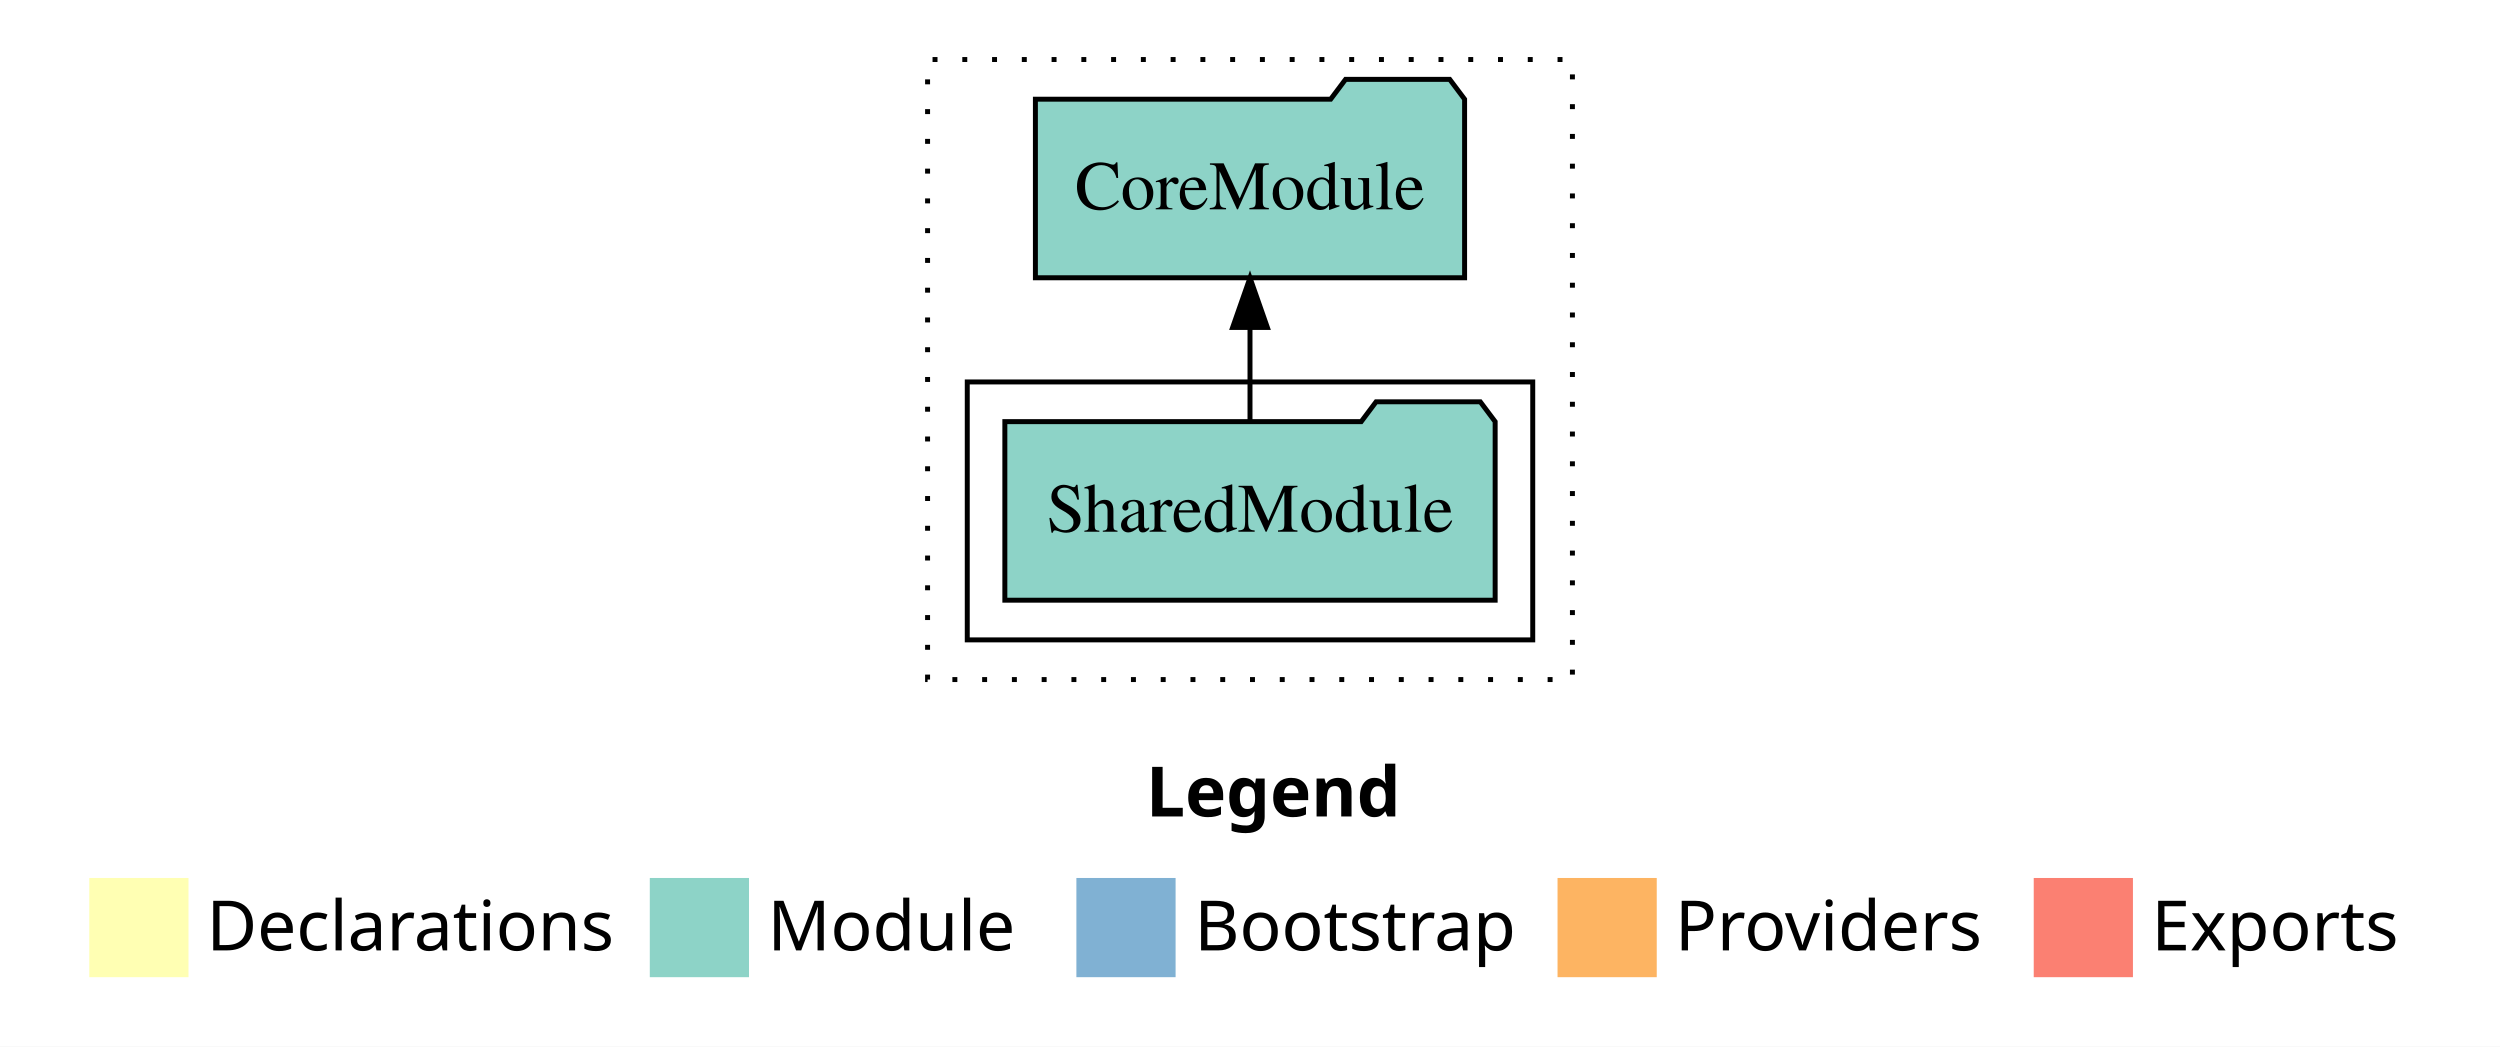
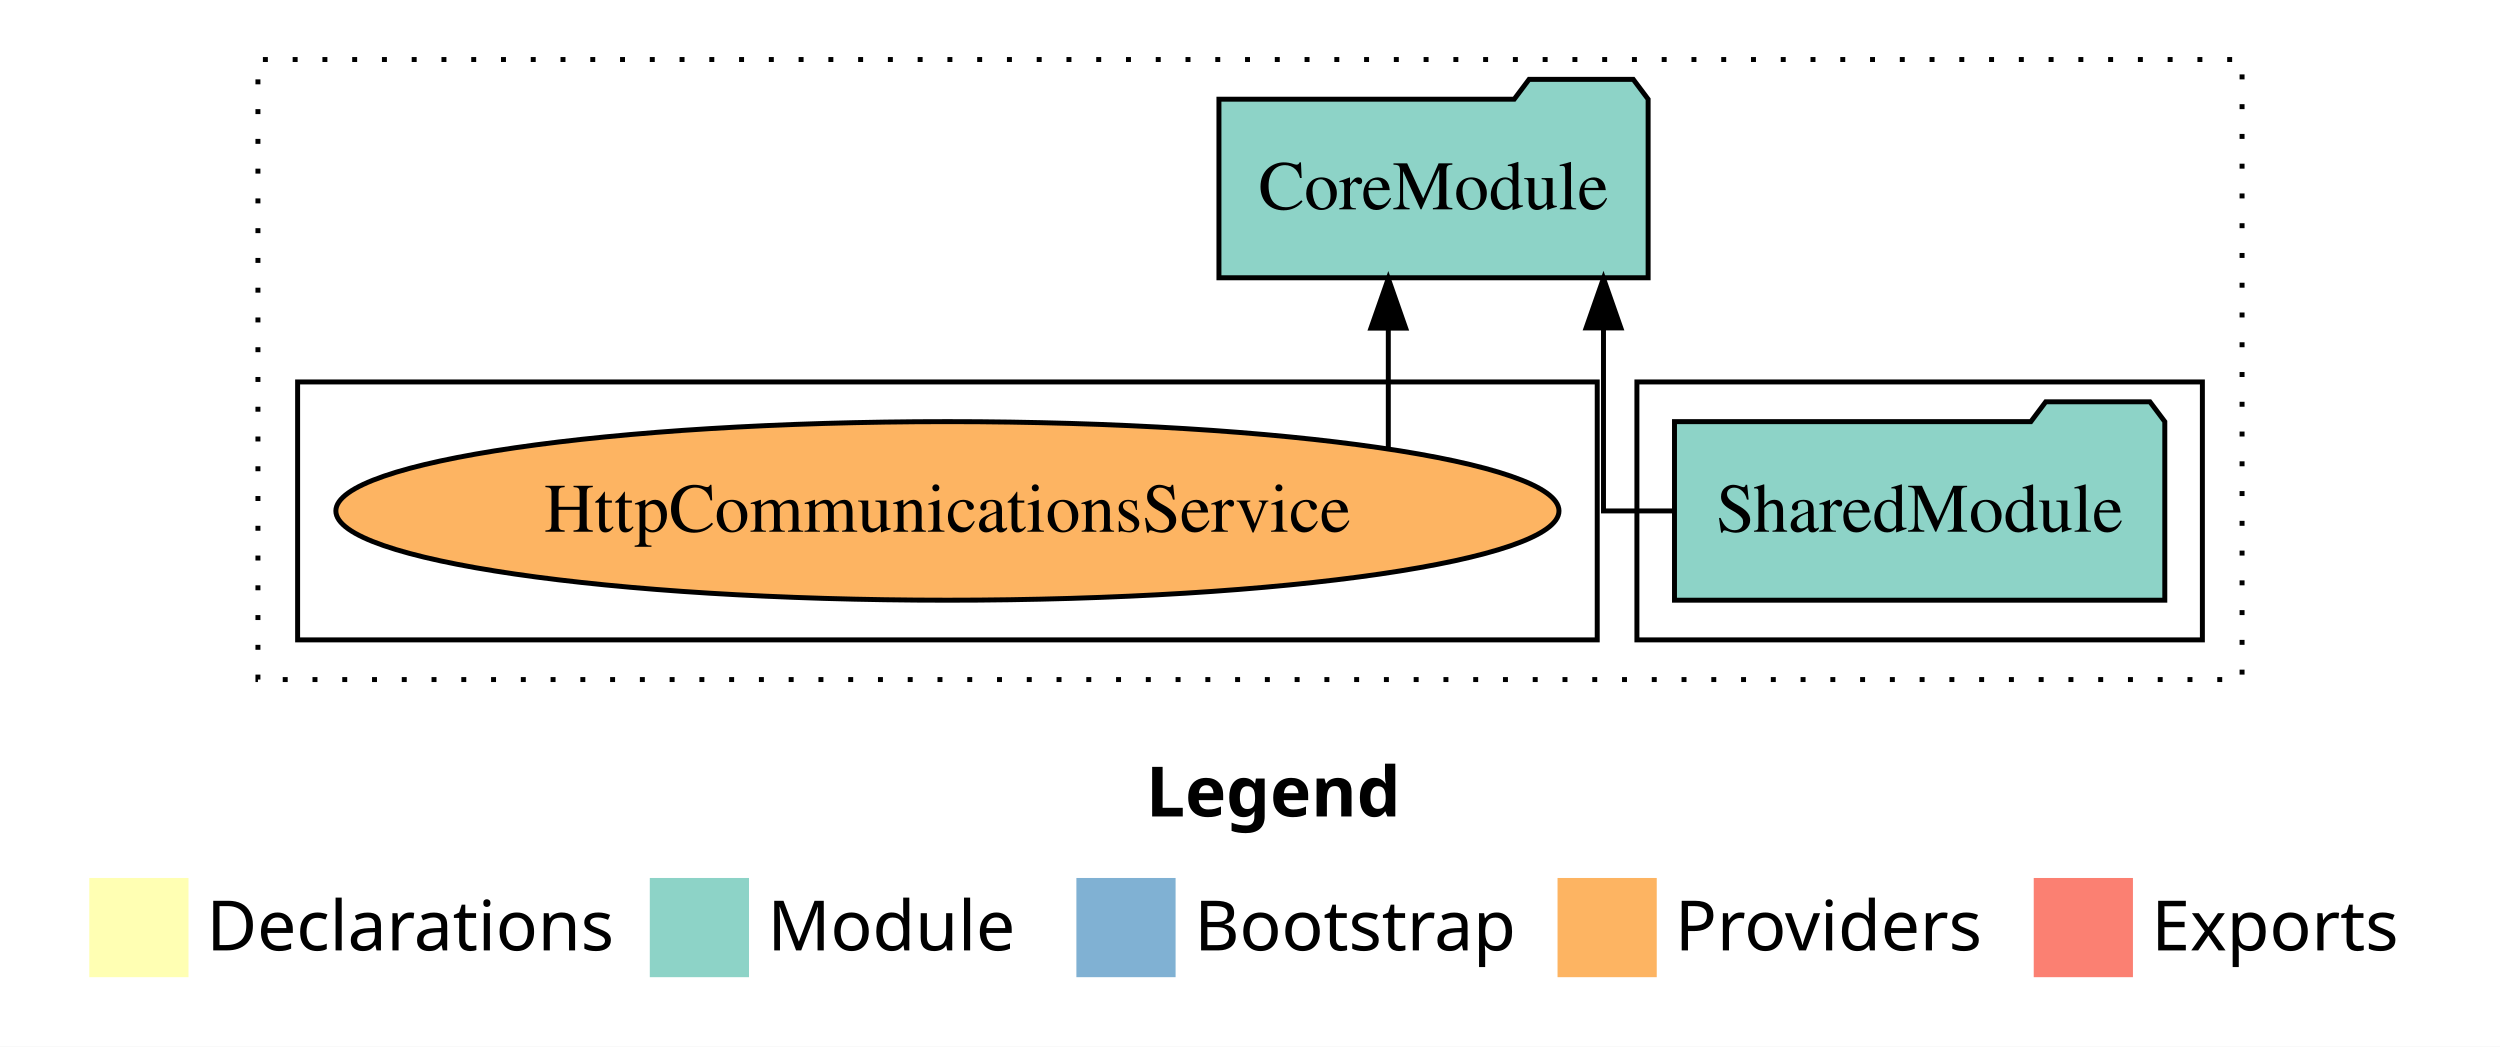
<svg xmlns="http://www.w3.org/2000/svg" width="504pt" height="211pt" viewBox="0.00 0.00 504.00 211.00">
  <g id="graph0" class="graph" transform="scale(1 1) rotate(0) translate(4 207)">
    <polygon fill="#ffffff" stroke="transparent" points="-4,4 -4,-207 500,-207 500,4 -4,4" />
    <text text-anchor="start" x="227.009" y="-42.4" font-family="sans-serif" font-weight="bold" font-size="14.00" fill="#000000">Legend</text>
    <polygon fill="#ffffb3" stroke="transparent" points="14,-10 14,-30 34,-30 34,-10 14,-10" />
    <text text-anchor="start" x="37.629" y="-15.4" font-family="sans-serif" font-size="14.00" fill="#000000">  Declarations</text>
    <polygon fill="#8dd3c7" stroke="transparent" points="127,-10 127,-30 147,-30 147,-10 127,-10" />
    <text text-anchor="start" x="150.725" y="-15.4" font-family="sans-serif" font-size="14.00" fill="#000000">  Module</text>
    <polygon fill="#80b1d3" stroke="transparent" points="213,-10 213,-30 233,-30 233,-10 213,-10" />
    <text text-anchor="start" x="236.781" y="-15.4" font-family="sans-serif" font-size="14.00" fill="#000000">  Bootstrap</text>
    <polygon fill="#fdb462" stroke="transparent" points="310,-10 310,-30 330,-30 330,-10 310,-10" />
    <text text-anchor="start" x="333.673" y="-15.4" font-family="sans-serif" font-size="14.00" fill="#000000">  Providers</text>
    <polygon fill="#fb8072" stroke="transparent" points="406,-10 406,-30 426,-30 426,-10 406,-10" />
    <text text-anchor="start" x="429.726" y="-15.4" font-family="sans-serif" font-size="14.00" fill="#000000">  Exports</text>
    <g id="clust1" class="cluster">
-       <polygon fill="none" stroke="#000000" stroke-dasharray="1,5" points="183,-70 183,-195 313,-195 313,-70 183,-70" />
+       <polygon fill="none" stroke="#000000" stroke-dasharray="1,5" points="48,-70 48,-195 448,-195 448,-70 48,-70" />
    </g>
    <g id="clust3" class="cluster">
-       <polygon fill="none" stroke="#000000" points="191,-78 191,-130 305,-130 305,-78 191,-78" />
+       <polygon fill="none" stroke="#000000" points="326,-78 326,-130 440,-130 440,-78 326,-78" />
+     </g>
+     <g id="clust6" class="cluster">
+       <polygon fill="none" stroke="#000000" points="56,-78 56,-130 318,-130 318,-78 56,-78" />
    </g>
    <g id="node1" class="node">
-       <polygon fill="#8dd3c7" stroke="#000000" points="297.423,-122 294.423,-126 273.423,-126 270.423,-122 198.577,-122 198.577,-86 297.423,-86 297.423,-122" />
-       <text text-anchor="middle" x="248" y="-99.8" font-family="Times,serif" font-size="14.00" fill="#000000">SharedModule</text>
+       <polygon fill="#8dd3c7" stroke="#000000" points="432.423,-122 429.423,-126 408.423,-126 405.423,-122 333.577,-122 333.577,-86 432.423,-86 432.423,-122" />
+       <text text-anchor="middle" x="383" y="-99.8" font-family="Times,serif" font-size="14.00" fill="#000000">SharedModule</text>
    </g>
    <g id="node2" class="node">
-       <polygon fill="#8dd3c7" stroke="#000000" points="291.262,-187 288.262,-191 267.262,-191 264.262,-187 204.738,-187 204.738,-151 291.262,-151 291.262,-187" />
-       <text text-anchor="middle" x="248" y="-164.8" font-family="Times,serif" font-size="14.00" fill="#000000">CoreModule</text>
+       <polygon fill="#8dd3c7" stroke="#000000" points="328.262,-187 325.262,-191 304.262,-191 301.262,-187 241.738,-187 241.738,-151 328.262,-151 328.262,-187" />
+       <text text-anchor="middle" x="285" y="-164.8" font-family="Times,serif" font-size="14.00" fill="#000000">CoreModule</text>
    </g>
    <g id="edge1" class="edge">
-       <path fill="none" stroke="#000000" d="M248,-122.106C248,-122.106 248,-140.991 248,-140.991" />
-       <polygon fill="#000000" stroke="#000000" points="244.5,-140.991 248,-150.991 251.5,-140.991 244.5,-140.991" />
+       <path fill="none" stroke="#000000" d="M333.726,-104C325.333,-104 319.263,-104 319.263,-104 319.263,-104 319.263,-140.894 319.263,-140.894" />
+       <polygon fill="#000000" stroke="#000000" points="315.764,-140.894 319.263,-150.894 322.764,-140.894 315.764,-140.894" />
+     </g>
+     <g id="node3" class="node">
+       <ellipse fill="#fdb462" stroke="#000000" cx="187" cy="-104" rx="123.292" ry="18" />
+       <text text-anchor="middle" x="187" y="-99.8" font-family="Times,serif" font-size="14.00" fill="#000000">HttpCommunicationsService</text>
+     </g>
+     <g id="edge2" class="edge">
+       <path fill="none" stroke="#000000" d="M275.883,-116.533C275.883,-116.533 275.883,-140.851 275.883,-140.851" />
+       <polygon fill="#000000" stroke="#000000" points="272.383,-140.851 275.883,-150.851 279.383,-140.851 272.383,-140.851" />
    </g>
  </g>
</svg>
